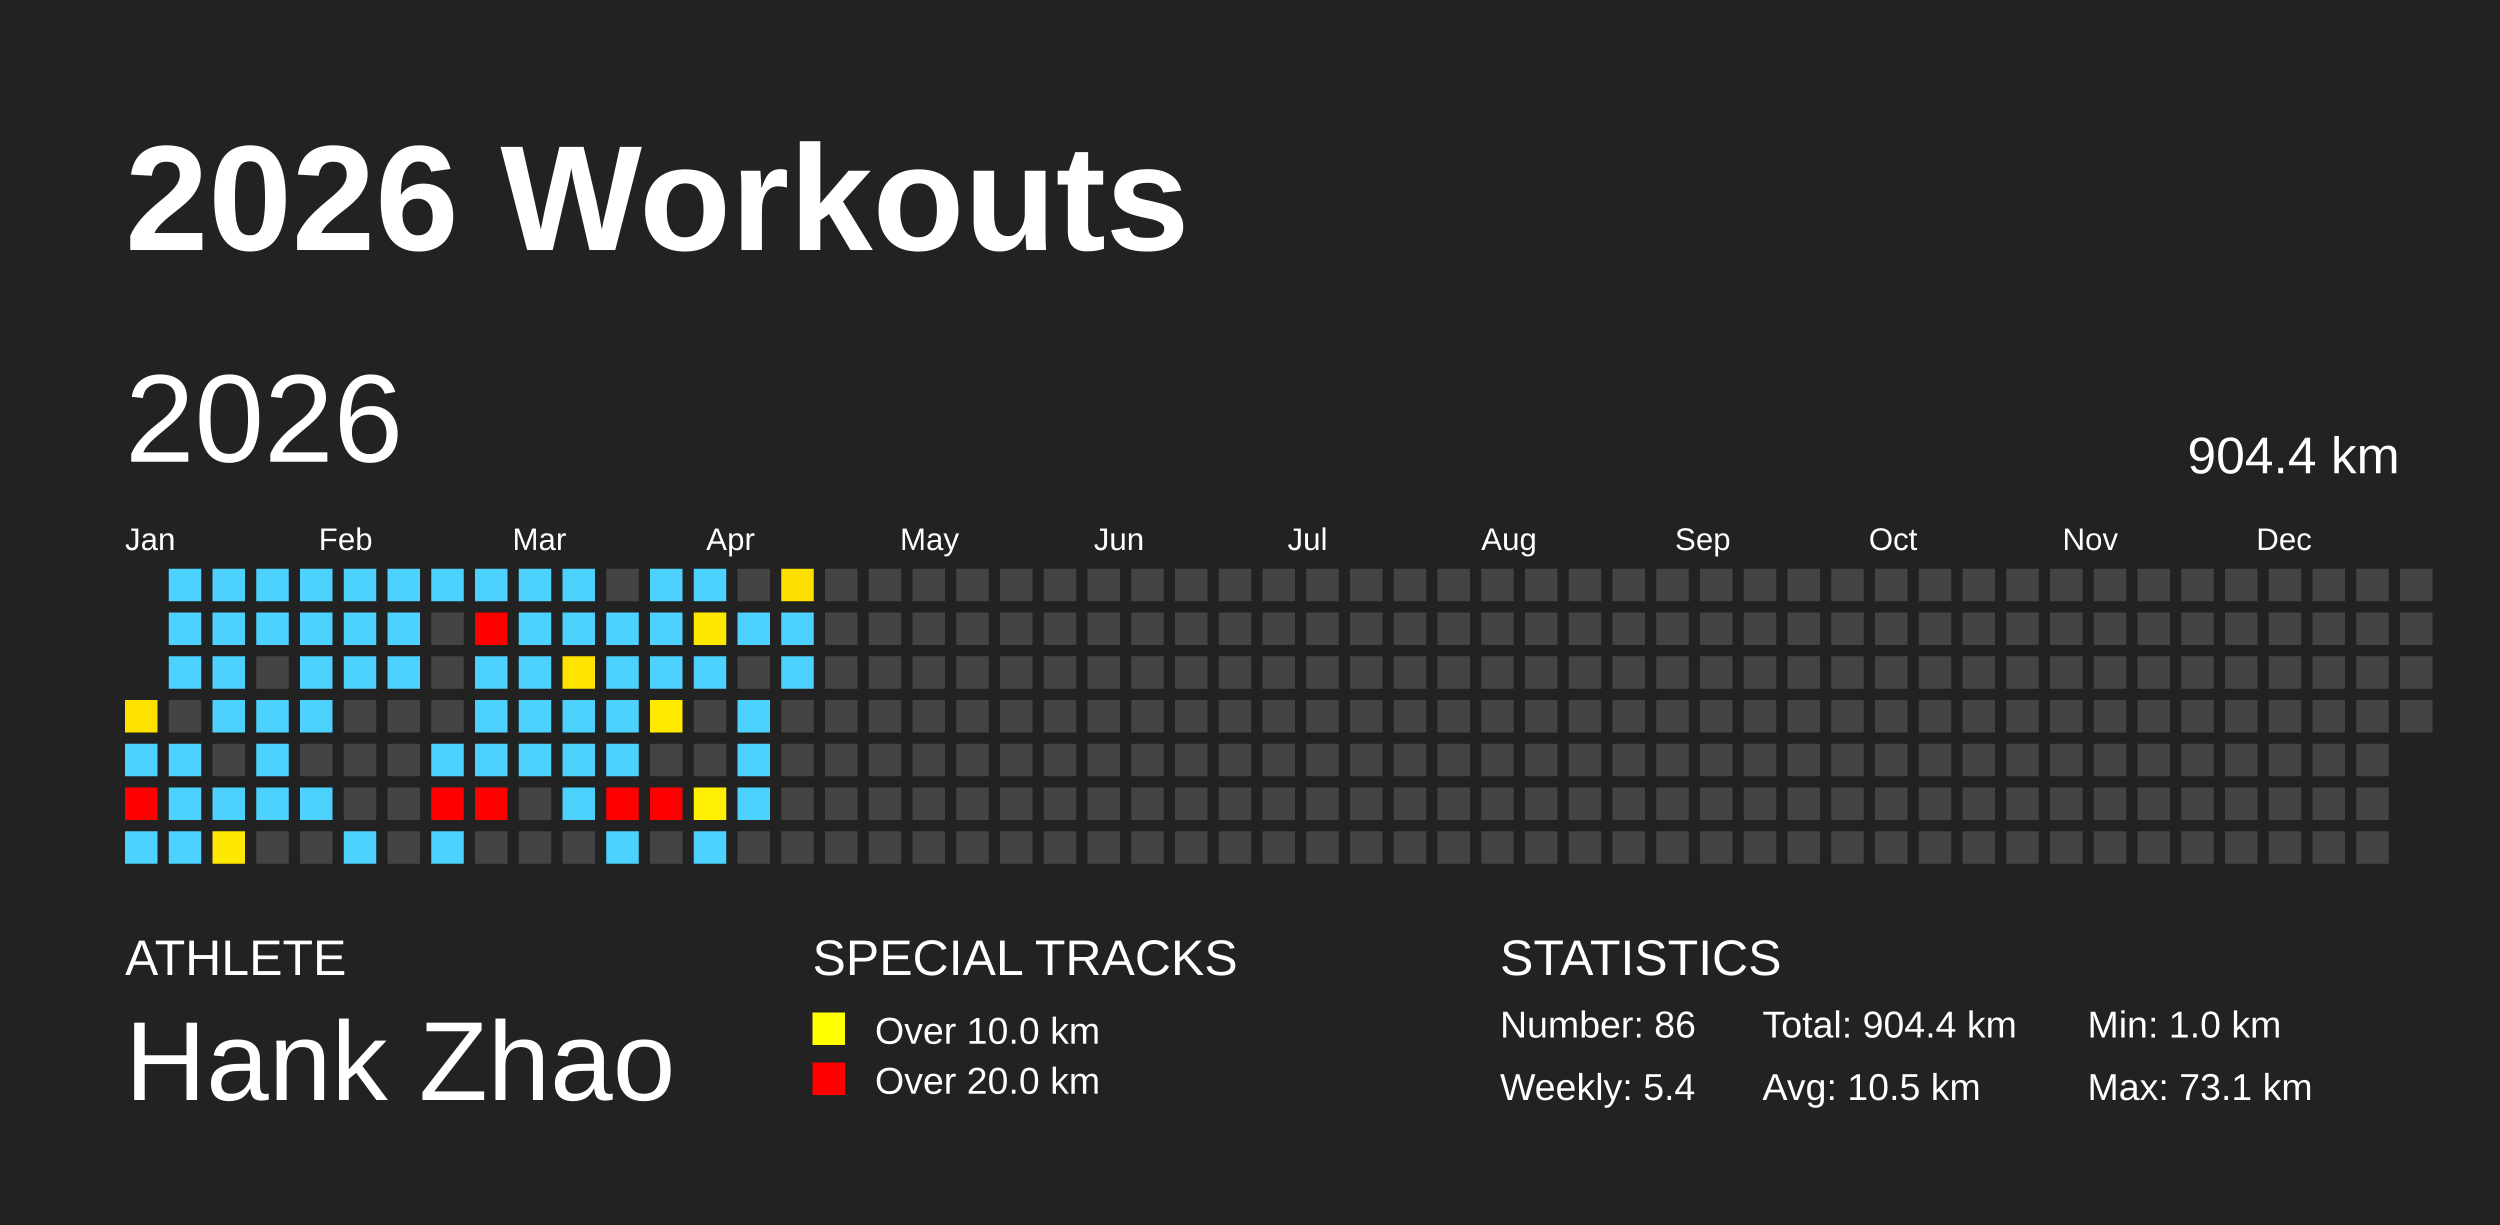
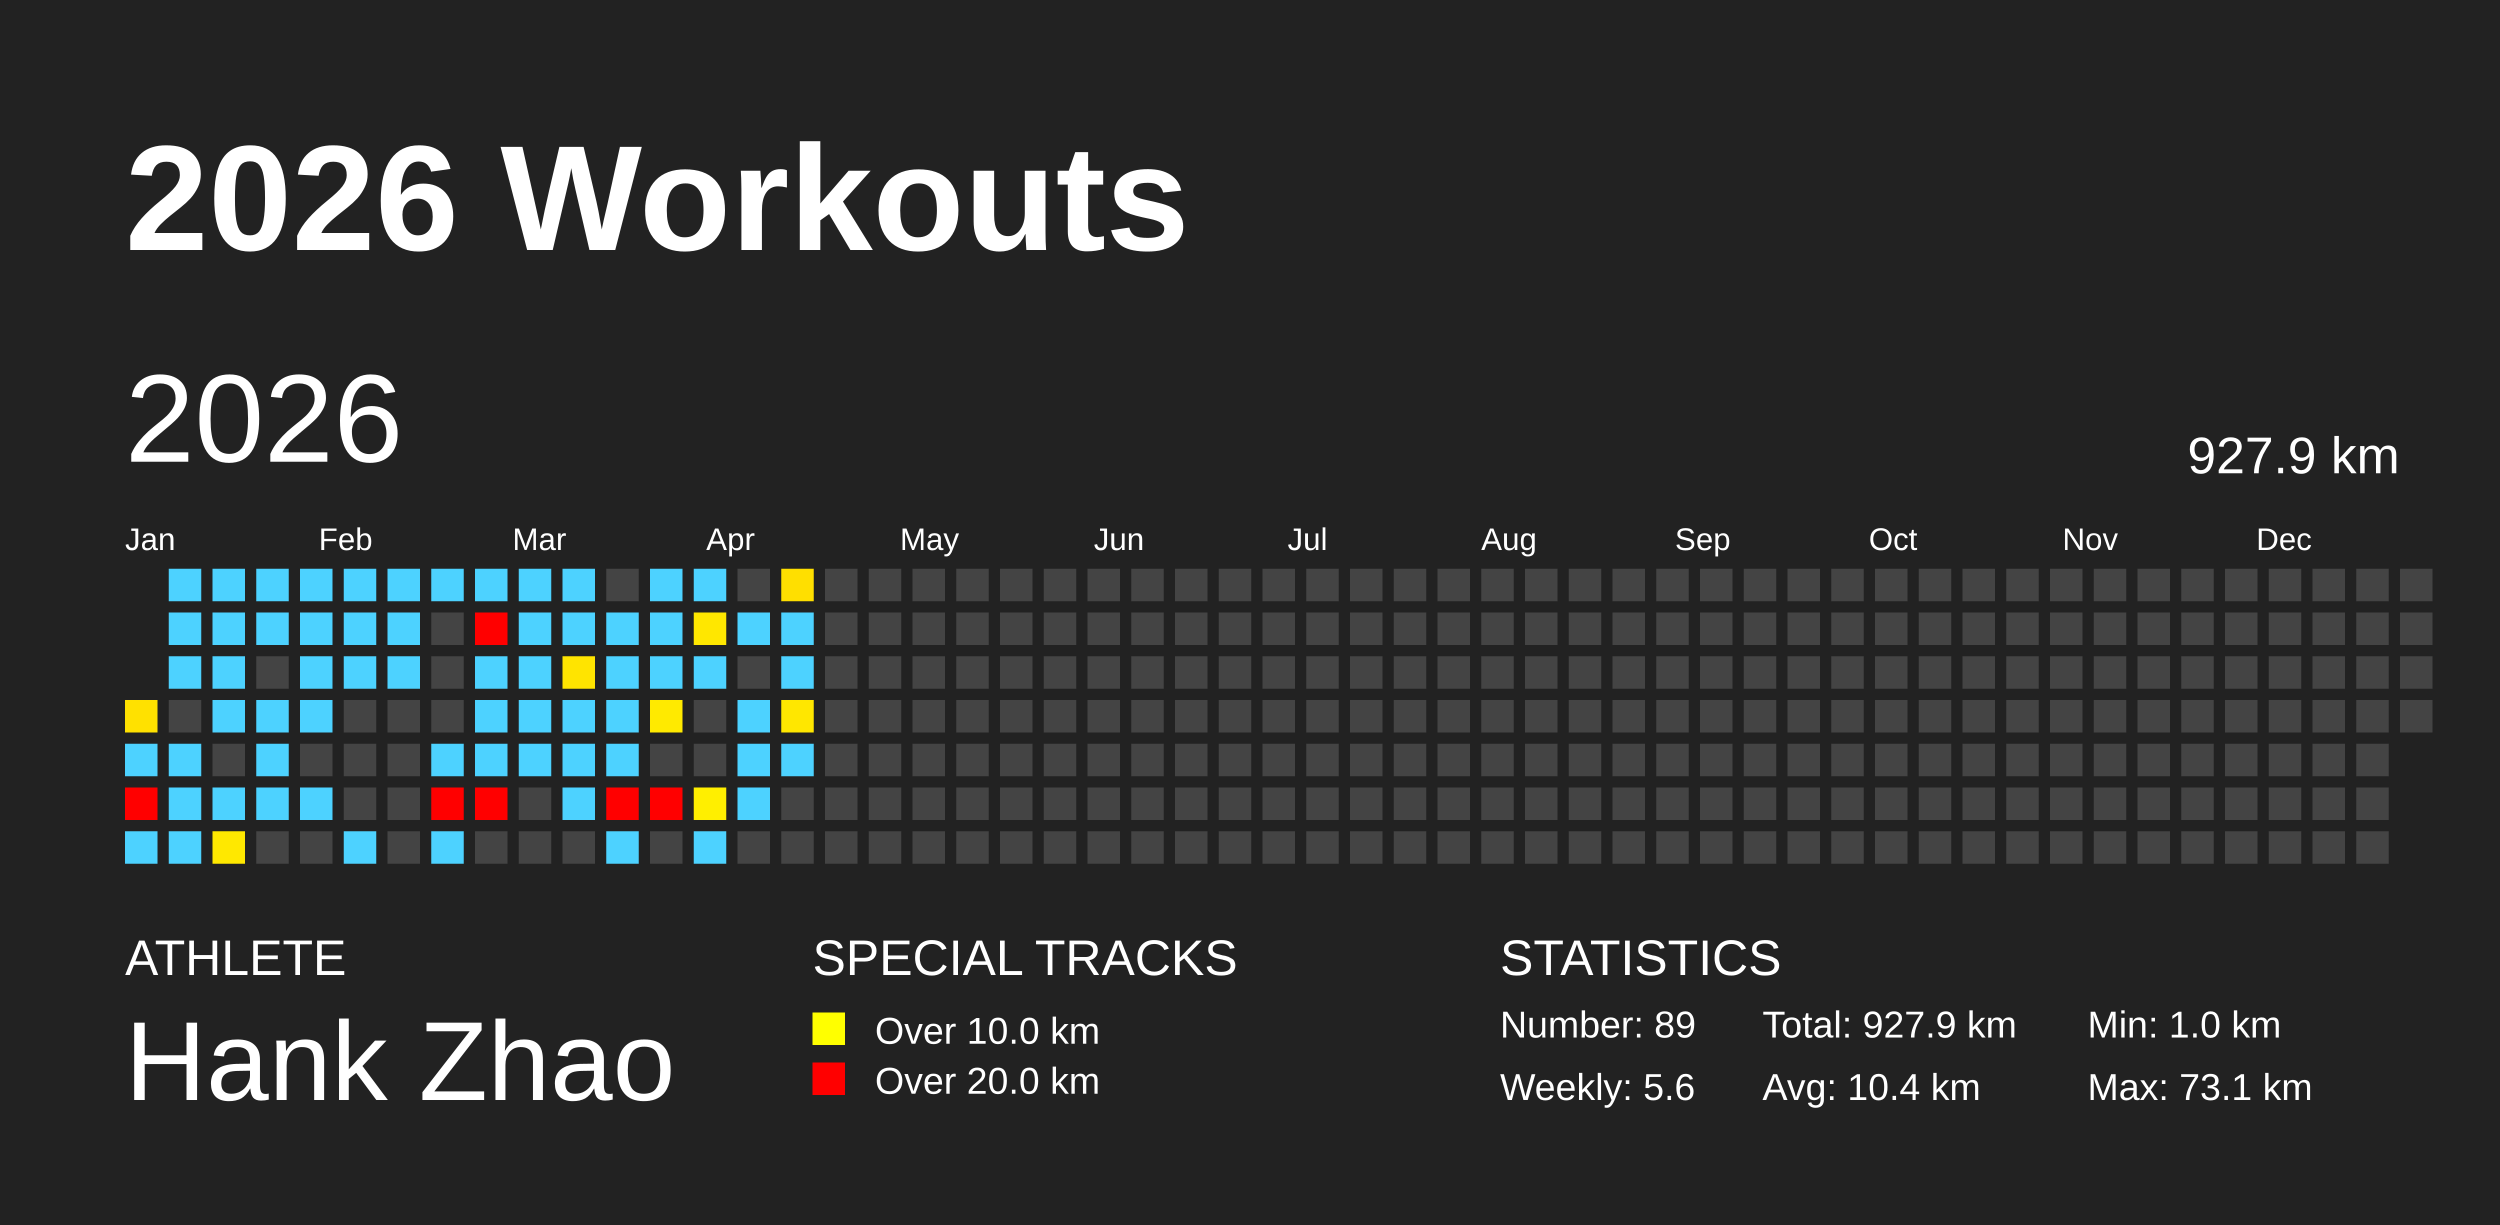
<svg xmlns="http://www.w3.org/2000/svg" baseProfile="full" height="98mm" version="1.1" viewBox="0,0,200,98" width="200mm">
  <defs />
  <rect fill="#222222" height="98" width="200" x="0" y="0" />
  <text fill="#FFFFFF" style="font-size:12px; font-family:Arial; font-weight:bold;" x="10" y="20">2026 Workouts</text>
  <text fill="#FFFFFF" style="font-size:4px; font-family:Arial" x="10" y="78">ATHLETE</text>
  <text fill="#FFFFFF" style="font-size:9px; font-family:Arial" x="10" y="88">Hank Zhao</text>
  <text fill="#FFFFFF" style="font-size:4px; font-family:Arial" x="65" y="78">SPECIAL TRACKS</text>
  <rect fill="yellow" height="2.6" width="2.6" x="65" y="81" />
  <text fill="#FFFFFF" style="font-size:3px; font-family:Arial" x="70" y="83.5">Over 10.0 km</text>
  <rect fill="red" height="2.6" width="2.6" x="65" y="85" />
  <text fill="#FFFFFF" style="font-size:3px; font-family:Arial" x="70" y="87.5">Over 20.0 km</text>
  <text fill="#FFFFFF" style="font-size:4px; font-family:Arial" x="120" y="78">STATISTICS</text>
-   <text fill="#FFFFFF" style="font-size:3px; font-family:Arial" x="120" y="83">Number: 86</text>
-   <text fill="#FFFFFF" style="font-size:3px; font-family:Arial" x="120" y="88">Weekly: 5.4</text>
-   <text fill="#FFFFFF" style="font-size:3px; font-family:Arial" x="141" y="83">Total: 904.4 km</text>
-   <text fill="#FFFFFF" style="font-size:3px; font-family:Arial" x="141" y="88">Avg: 10.5 km</text>
+   <text fill="#FFFFFF" style="font-size:3px; font-family:Arial" x="120" y="83">Number: 89</text>
+   <text fill="#FFFFFF" style="font-size:3px; font-family:Arial" x="120" y="88">Weekly: 5.6</text>
+   <text fill="#FFFFFF" style="font-size:3px; font-family:Arial" x="141" y="83">Total: 927.9 km</text>
+   <text fill="#FFFFFF" style="font-size:3px; font-family:Arial" x="141" y="88">Avg: 10.4 km</text>
  <text fill="#FFFFFF" style="font-size:3px; font-family:Arial" x="167" y="83">Min: 1.0 km</text>
  <text fill="#FFFFFF" style="font-size:3px; font-family:Arial" x="167" y="88">Max: 73.1 km</text>
  <text dominant-baseline="hanging" fill="#FFFFFF" style="font-size:10.0px; font-family:Arial;" x="10" y="30">2026</text>
-   <text dominant-baseline="hanging" fill="#FFFFFF" style="font-size:4.125px; font-family:Arial;" x="175" y="35">904.4 km</text>
+   <text dominant-baseline="hanging" fill="#FFFFFF" style="font-size:4.125px; font-family:Arial;" x="175" y="35">927.9 km</text>
  <text fill="#FFFFFF" style="font-size:2.5px; font-family:Arial" x="10.0" y="44">Jan</text>
  <text fill="#FFFFFF" style="font-size:2.5px; font-family:Arial" x="25.5" y="44">Feb</text>
  <text fill="#FFFFFF" style="font-size:2.5px; font-family:Arial" x="41.0" y="44">Mar</text>
  <text fill="#FFFFFF" style="font-size:2.5px; font-family:Arial" x="56.5" y="44">Apr</text>
  <text fill="#FFFFFF" style="font-size:2.5px; font-family:Arial" x="72.0" y="44">May</text>
  <text fill="#FFFFFF" style="font-size:2.5px; font-family:Arial" x="87.5" y="44">Jun</text>
  <text fill="#FFFFFF" style="font-size:2.5px; font-family:Arial" x="103.0" y="44">Jul</text>
  <text fill="#FFFFFF" style="font-size:2.5px; font-family:Arial" x="118.5" y="44">Aug</text>
  <text fill="#FFFFFF" style="font-size:2.5px; font-family:Arial" x="134.0" y="44">Sep</text>
  <text fill="#FFFFFF" style="font-size:2.5px; font-family:Arial" x="149.5" y="44">Oct</text>
  <text fill="#FFFFFF" style="font-size:2.5px; font-family:Arial" x="165.0" y="44">Nov</text>
  <text fill="#FFFFFF" style="font-size:2.5px; font-family:Arial" x="180.5" y="44">Dec</text>
  <rect fill="#ffe100" height="2.6" width="2.6" x="10.0" y="56.0" />
  <rect fill="#4dd2ff" height="2.6" width="2.6" x="10.0" y="59.5" />
  <rect fill="red" height="2.6" width="2.6" x="10.0" y="63.0" />
  <rect fill="#4dd2ff" height="2.6" width="2.6" x="10.0" y="66.5" />
  <rect fill="#4dd2ff" height="2.6" width="2.6" x="13.5" y="45.5" />
  <rect fill="#4dd2ff" height="2.6" width="2.6" x="13.5" y="49.0" />
  <rect fill="#4dd2ff" height="2.6" width="2.6" x="13.5" y="52.5" />
  <rect fill="#444444" height="2.6" width="2.6" x="13.5" y="56.0" />
  <rect fill="#4dd2ff" height="2.6" width="2.6" x="13.5" y="59.5" />
  <rect fill="#4dd2ff" height="2.6" width="2.6" x="13.5" y="63.0" />
  <rect fill="#4dd2ff" height="2.6" width="2.6" x="13.5" y="66.5" />
  <rect fill="#4dd2ff" height="2.6" width="2.6" x="17.0" y="45.5" />
  <rect fill="#4dd2ff" height="2.6" width="2.6" x="17.0" y="49.0" />
  <rect fill="#4dd2ff" height="2.6" width="2.6" x="17.0" y="52.5" />
  <rect fill="#4dd2ff" height="2.6" width="2.6" x="17.0" y="56.0" />
  <rect fill="#444444" height="2.6" width="2.6" x="17.0" y="59.5" />
  <rect fill="#4dd2ff" height="2.6" width="2.6" x="17.0" y="63.0" />
  <rect fill="#ffe800" height="2.6" width="2.6" x="17.0" y="66.5" />
  <rect fill="#4dd2ff" height="2.6" width="2.6" x="20.5" y="45.5" />
  <rect fill="#4dd2ff" height="2.6" width="2.6" x="20.5" y="49.0" />
  <rect fill="#444444" height="2.6" width="2.6" x="20.5" y="52.5" />
  <rect fill="#4dd2ff" height="2.6" width="2.6" x="20.5" y="56.0" />
  <rect fill="#4dd2ff" height="2.6" width="2.6" x="20.5" y="59.5" />
  <rect fill="#4dd2ff" height="2.6" width="2.6" x="20.5" y="63.0" />
  <rect fill="#444444" height="2.6" width="2.6" x="20.5" y="66.5" />
  <rect fill="#4dd2ff" height="2.6" width="2.6" x="24.0" y="45.5" />
  <rect fill="#4dd2ff" height="2.6" width="2.6" x="24.0" y="49.0" />
  <rect fill="#4dd2ff" height="2.6" width="2.6" x="24.0" y="52.5" />
  <rect fill="#4dd2ff" height="2.6" width="2.6" x="24.0" y="56.0" />
  <rect fill="#444444" height="2.6" width="2.6" x="24.0" y="59.5" />
  <rect fill="#4dd2ff" height="2.6" width="2.6" x="24.0" y="63.0" />
  <rect fill="#444444" height="2.6" width="2.6" x="24.0" y="66.5" />
  <rect fill="#4dd2ff" height="2.6" width="2.6" x="27.5" y="45.5" />
  <rect fill="#4dd2ff" height="2.6" width="2.6" x="27.5" y="49.0" />
  <rect fill="#4dd2ff" height="2.6" width="2.6" x="27.5" y="52.5" />
  <rect fill="#444444" height="2.6" width="2.6" x="27.5" y="56.0" />
  <rect fill="#444444" height="2.6" width="2.6" x="27.5" y="59.5" />
  <rect fill="#444444" height="2.6" width="2.6" x="27.5" y="63.0" />
  <rect fill="#4dd2ff" height="2.6" width="2.6" x="27.5" y="66.5" />
  <rect fill="#4dd2ff" height="2.6" width="2.6" x="31.0" y="45.5" />
  <rect fill="#4dd2ff" height="2.6" width="2.6" x="31.0" y="49.0" />
  <rect fill="#4dd2ff" height="2.6" width="2.6" x="31.0" y="52.5" />
  <rect fill="#444444" height="2.6" width="2.6" x="31.0" y="56.0" />
  <rect fill="#444444" height="2.6" width="2.6" x="31.0" y="59.5" />
  <rect fill="#444444" height="2.6" width="2.6" x="31.0" y="63.0" />
  <rect fill="#444444" height="2.6" width="2.6" x="31.0" y="66.5" />
  <rect fill="#4dd2ff" height="2.6" width="2.6" x="34.5" y="45.5" />
  <rect fill="#444444" height="2.6" width="2.6" x="34.5" y="49.0" />
  <rect fill="#444444" height="2.6" width="2.6" x="34.5" y="52.5" />
  <rect fill="#444444" height="2.6" width="2.6" x="34.5" y="56.0" />
  <rect fill="#4dd2ff" height="2.6" width="2.6" x="34.5" y="59.5" />
  <rect fill="red" height="2.6" width="2.6" x="34.5" y="63.0" />
  <rect fill="#4dd2ff" height="2.6" width="2.6" x="34.5" y="66.5" />
  <rect fill="#4dd2ff" height="2.6" width="2.6" x="38.0" y="45.5" />
  <rect fill="red" height="2.6" width="2.6" x="38.0" y="49.0" />
  <rect fill="#4dd2ff" height="2.6" width="2.6" x="38.0" y="52.5" />
  <rect fill="#4dd2ff" height="2.6" width="2.6" x="38.0" y="56.0" />
  <rect fill="#4dd2ff" height="2.6" width="2.6" x="38.0" y="59.5" />
  <rect fill="red" height="2.6" width="2.6" x="38.0" y="63.0" />
  <rect fill="#444444" height="2.6" width="2.6" x="38.0" y="66.5" />
  <rect fill="#4dd2ff" height="2.6" width="2.6" x="41.5" y="45.5" />
  <rect fill="#4dd2ff" height="2.6" width="2.6" x="41.5" y="49.0" />
  <rect fill="#4dd2ff" height="2.6" width="2.6" x="41.5" y="52.5" />
  <rect fill="#4dd2ff" height="2.6" width="2.6" x="41.5" y="56.0" />
  <rect fill="#4dd2ff" height="2.6" width="2.6" x="41.5" y="59.5" />
  <rect fill="#444444" height="2.6" width="2.6" x="41.5" y="63.0" />
  <rect fill="#444444" height="2.6" width="2.6" x="41.5" y="66.5" />
  <rect fill="#4dd2ff" height="2.6" width="2.6" x="45.0" y="45.5" />
  <rect fill="#4dd2ff" height="2.6" width="2.6" x="45.0" y="49.0" />
  <rect fill="#ffe400" height="2.6" width="2.6" x="45.0" y="52.5" />
  <rect fill="#4dd2ff" height="2.6" width="2.6" x="45.0" y="56.0" />
  <rect fill="#4dd2ff" height="2.6" width="2.6" x="45.0" y="59.5" />
  <rect fill="#4dd2ff" height="2.6" width="2.6" x="45.0" y="63.0" />
  <rect fill="#444444" height="2.6" width="2.6" x="45.0" y="66.5" />
  <rect fill="#444444" height="2.6" width="2.6" x="48.5" y="45.5" />
  <rect fill="#4dd2ff" height="2.6" width="2.6" x="48.5" y="49.0" />
  <rect fill="#4dd2ff" height="2.6" width="2.6" x="48.5" y="52.5" />
  <rect fill="#4dd2ff" height="2.6" width="2.6" x="48.5" y="56.0" />
  <rect fill="#4dd2ff" height="2.6" width="2.6" x="48.5" y="59.5" />
  <rect fill="red" height="2.6" width="2.6" x="48.5" y="63.0" />
  <rect fill="#4dd2ff" height="2.6" width="2.6" x="48.5" y="66.5" />
  <rect fill="#4dd2ff" height="2.6" width="2.6" x="52.0" y="45.5" />
  <rect fill="#4dd2ff" height="2.6" width="2.6" x="52.0" y="49.0" />
  <rect fill="#4dd2ff" height="2.6" width="2.6" x="52.0" y="52.5" />
  <rect fill="#ffea00" height="2.6" width="2.6" x="52.0" y="56.0" />
  <rect fill="#444444" height="2.6" width="2.6" x="52.0" y="59.5" />
  <rect fill="red" height="2.6" width="2.6" x="52.0" y="63.0" />
  <rect fill="#444444" height="2.6" width="2.6" x="52.0" y="66.5" />
  <rect fill="#4dd2ff" height="2.6" width="2.6" x="55.5" y="45.5" />
  <rect fill="#ffe700" height="2.6" width="2.6" x="55.5" y="49.0" />
  <rect fill="#4dd2ff" height="2.6" width="2.6" x="55.5" y="52.5" />
  <rect fill="#444444" height="2.6" width="2.6" x="55.5" y="56.0" />
  <rect fill="#444444" height="2.6" width="2.6" x="55.5" y="59.5" />
  <rect fill="#ffef00" height="2.6" width="2.6" x="55.5" y="63.0" />
  <rect fill="#4dd2ff" height="2.6" width="2.6" x="55.5" y="66.5" />
  <rect fill="#444444" height="2.6" width="2.6" x="59.0" y="45.5" />
  <rect fill="#4dd2ff" height="2.6" width="2.6" x="59.0" y="49.0" />
  <rect fill="#444444" height="2.6" width="2.6" x="59.0" y="52.5" />
  <rect fill="#4dd2ff" height="2.6" width="2.6" x="59.0" y="56.0" />
  <rect fill="#4dd2ff" height="2.6" width="2.6" x="59.0" y="59.5" />
  <rect fill="#4dd2ff" height="2.6" width="2.6" x="59.0" y="63.0" />
  <rect fill="#444444" height="2.6" width="2.6" x="59.0" y="66.5" />
  <rect fill="#ffdf00" height="2.6" width="2.6" x="62.5" y="45.5" />
  <rect fill="#4dd2ff" height="2.6" width="2.6" x="62.5" y="49.0" />
  <rect fill="#4dd2ff" height="2.6" width="2.6" x="62.5" y="52.5" />
-   <rect fill="#444444" height="2.6" width="2.6" x="62.5" y="56.0" />
-   <rect fill="#444444" height="2.6" width="2.6" x="62.5" y="59.5" />
+   <rect fill="#ffe700" height="2.6" width="2.6" x="62.5" y="56.0" />
+   <rect fill="#4dd2ff" height="2.6" width="2.6" x="62.5" y="59.5" />
  <rect fill="#444444" height="2.6" width="2.6" x="62.5" y="63.0" />
  <rect fill="#444444" height="2.6" width="2.6" x="62.5" y="66.5" />
  <rect fill="#444444" height="2.6" width="2.6" x="66.0" y="45.5" />
  <rect fill="#444444" height="2.6" width="2.6" x="66.0" y="49.0" />
  <rect fill="#444444" height="2.6" width="2.6" x="66.0" y="52.5" />
  <rect fill="#444444" height="2.6" width="2.6" x="66.0" y="56.0" />
  <rect fill="#444444" height="2.6" width="2.6" x="66.0" y="59.5" />
  <rect fill="#444444" height="2.6" width="2.6" x="66.0" y="63.0" />
  <rect fill="#444444" height="2.6" width="2.6" x="66.0" y="66.5" />
  <rect fill="#444444" height="2.6" width="2.6" x="69.5" y="45.5" />
  <rect fill="#444444" height="2.6" width="2.6" x="69.5" y="49.0" />
  <rect fill="#444444" height="2.6" width="2.6" x="69.5" y="52.5" />
  <rect fill="#444444" height="2.6" width="2.6" x="69.5" y="56.0" />
  <rect fill="#444444" height="2.6" width="2.6" x="69.5" y="59.5" />
  <rect fill="#444444" height="2.6" width="2.6" x="69.5" y="63.0" />
  <rect fill="#444444" height="2.6" width="2.6" x="69.5" y="66.5" />
  <rect fill="#444444" height="2.6" width="2.6" x="73.0" y="45.5" />
  <rect fill="#444444" height="2.6" width="2.6" x="73.0" y="49.0" />
  <rect fill="#444444" height="2.6" width="2.6" x="73.0" y="52.5" />
  <rect fill="#444444" height="2.6" width="2.6" x="73.0" y="56.0" />
  <rect fill="#444444" height="2.6" width="2.6" x="73.0" y="59.5" />
  <rect fill="#444444" height="2.6" width="2.6" x="73.0" y="63.0" />
  <rect fill="#444444" height="2.6" width="2.6" x="73.0" y="66.5" />
  <rect fill="#444444" height="2.6" width="2.6" x="76.5" y="45.5" />
  <rect fill="#444444" height="2.6" width="2.6" x="76.5" y="49.0" />
  <rect fill="#444444" height="2.6" width="2.6" x="76.5" y="52.5" />
  <rect fill="#444444" height="2.6" width="2.6" x="76.5" y="56.0" />
  <rect fill="#444444" height="2.6" width="2.6" x="76.5" y="59.5" />
  <rect fill="#444444" height="2.6" width="2.6" x="76.5" y="63.0" />
  <rect fill="#444444" height="2.6" width="2.6" x="76.5" y="66.5" />
  <rect fill="#444444" height="2.6" width="2.6" x="80.0" y="45.5" />
  <rect fill="#444444" height="2.6" width="2.6" x="80.0" y="49.0" />
  <rect fill="#444444" height="2.6" width="2.6" x="80.0" y="52.5" />
  <rect fill="#444444" height="2.6" width="2.6" x="80.0" y="56.0" />
  <rect fill="#444444" height="2.6" width="2.6" x="80.0" y="59.5" />
  <rect fill="#444444" height="2.6" width="2.6" x="80.0" y="63.0" />
  <rect fill="#444444" height="2.6" width="2.6" x="80.0" y="66.5" />
  <rect fill="#444444" height="2.6" width="2.6" x="83.5" y="45.5" />
  <rect fill="#444444" height="2.6" width="2.6" x="83.5" y="49.0" />
  <rect fill="#444444" height="2.6" width="2.6" x="83.5" y="52.5" />
  <rect fill="#444444" height="2.6" width="2.6" x="83.5" y="56.0" />
  <rect fill="#444444" height="2.6" width="2.6" x="83.5" y="59.5" />
  <rect fill="#444444" height="2.6" width="2.6" x="83.5" y="63.0" />
  <rect fill="#444444" height="2.6" width="2.6" x="83.5" y="66.5" />
  <rect fill="#444444" height="2.6" width="2.6" x="87.0" y="45.5" />
  <rect fill="#444444" height="2.6" width="2.6" x="87.0" y="49.0" />
  <rect fill="#444444" height="2.6" width="2.6" x="87.0" y="52.5" />
  <rect fill="#444444" height="2.6" width="2.6" x="87.0" y="56.0" />
  <rect fill="#444444" height="2.6" width="2.6" x="87.0" y="59.5" />
  <rect fill="#444444" height="2.6" width="2.6" x="87.0" y="63.0" />
  <rect fill="#444444" height="2.6" width="2.6" x="87.0" y="66.5" />
  <rect fill="#444444" height="2.6" width="2.6" x="90.5" y="45.5" />
  <rect fill="#444444" height="2.6" width="2.6" x="90.5" y="49.0" />
  <rect fill="#444444" height="2.6" width="2.6" x="90.5" y="52.5" />
  <rect fill="#444444" height="2.6" width="2.6" x="90.5" y="56.0" />
  <rect fill="#444444" height="2.6" width="2.6" x="90.5" y="59.5" />
  <rect fill="#444444" height="2.6" width="2.6" x="90.5" y="63.0" />
  <rect fill="#444444" height="2.6" width="2.6" x="90.5" y="66.5" />
  <rect fill="#444444" height="2.6" width="2.6" x="94.0" y="45.5" />
  <rect fill="#444444" height="2.6" width="2.6" x="94.0" y="49.0" />
  <rect fill="#444444" height="2.6" width="2.6" x="94.0" y="52.5" />
  <rect fill="#444444" height="2.6" width="2.6" x="94.0" y="56.0" />
  <rect fill="#444444" height="2.6" width="2.6" x="94.0" y="59.5" />
  <rect fill="#444444" height="2.6" width="2.6" x="94.0" y="63.0" />
  <rect fill="#444444" height="2.6" width="2.6" x="94.0" y="66.5" />
  <rect fill="#444444" height="2.6" width="2.6" x="97.5" y="45.5" />
  <rect fill="#444444" height="2.6" width="2.6" x="97.5" y="49.0" />
  <rect fill="#444444" height="2.6" width="2.6" x="97.5" y="52.5" />
  <rect fill="#444444" height="2.6" width="2.6" x="97.5" y="56.0" />
  <rect fill="#444444" height="2.6" width="2.6" x="97.5" y="59.5" />
  <rect fill="#444444" height="2.6" width="2.6" x="97.5" y="63.0" />
  <rect fill="#444444" height="2.6" width="2.6" x="97.5" y="66.5" />
  <rect fill="#444444" height="2.6" width="2.6" x="101.0" y="45.5" />
  <rect fill="#444444" height="2.6" width="2.6" x="101.0" y="49.0" />
  <rect fill="#444444" height="2.6" width="2.6" x="101.0" y="52.5" />
  <rect fill="#444444" height="2.6" width="2.6" x="101.0" y="56.0" />
  <rect fill="#444444" height="2.6" width="2.6" x="101.0" y="59.5" />
  <rect fill="#444444" height="2.6" width="2.6" x="101.0" y="63.0" />
  <rect fill="#444444" height="2.6" width="2.6" x="101.0" y="66.5" />
  <rect fill="#444444" height="2.6" width="2.6" x="104.5" y="45.5" />
  <rect fill="#444444" height="2.6" width="2.6" x="104.5" y="49.0" />
  <rect fill="#444444" height="2.6" width="2.6" x="104.5" y="52.5" />
  <rect fill="#444444" height="2.6" width="2.6" x="104.5" y="56.0" />
  <rect fill="#444444" height="2.6" width="2.6" x="104.5" y="59.5" />
  <rect fill="#444444" height="2.6" width="2.6" x="104.5" y="63.0" />
  <rect fill="#444444" height="2.6" width="2.6" x="104.5" y="66.5" />
  <rect fill="#444444" height="2.6" width="2.6" x="108.0" y="45.5" />
  <rect fill="#444444" height="2.6" width="2.6" x="108.0" y="49.0" />
  <rect fill="#444444" height="2.6" width="2.6" x="108.0" y="52.5" />
  <rect fill="#444444" height="2.6" width="2.6" x="108.0" y="56.0" />
  <rect fill="#444444" height="2.6" width="2.6" x="108.0" y="59.5" />
  <rect fill="#444444" height="2.6" width="2.6" x="108.0" y="63.0" />
  <rect fill="#444444" height="2.6" width="2.6" x="108.0" y="66.5" />
  <rect fill="#444444" height="2.6" width="2.6" x="111.5" y="45.5" />
  <rect fill="#444444" height="2.6" width="2.6" x="111.5" y="49.0" />
  <rect fill="#444444" height="2.6" width="2.6" x="111.5" y="52.5" />
  <rect fill="#444444" height="2.6" width="2.6" x="111.5" y="56.0" />
  <rect fill="#444444" height="2.6" width="2.6" x="111.5" y="59.5" />
  <rect fill="#444444" height="2.6" width="2.6" x="111.5" y="63.0" />
  <rect fill="#444444" height="2.6" width="2.6" x="111.5" y="66.5" />
  <rect fill="#444444" height="2.6" width="2.6" x="115.0" y="45.5" />
  <rect fill="#444444" height="2.6" width="2.6" x="115.0" y="49.0" />
  <rect fill="#444444" height="2.6" width="2.6" x="115.0" y="52.5" />
  <rect fill="#444444" height="2.6" width="2.6" x="115.0" y="56.0" />
  <rect fill="#444444" height="2.6" width="2.6" x="115.0" y="59.5" />
  <rect fill="#444444" height="2.6" width="2.6" x="115.0" y="63.0" />
  <rect fill="#444444" height="2.6" width="2.6" x="115.0" y="66.5" />
  <rect fill="#444444" height="2.6" width="2.6" x="118.5" y="45.5" />
  <rect fill="#444444" height="2.6" width="2.6" x="118.5" y="49.0" />
  <rect fill="#444444" height="2.6" width="2.6" x="118.5" y="52.5" />
  <rect fill="#444444" height="2.6" width="2.6" x="118.5" y="56.0" />
  <rect fill="#444444" height="2.6" width="2.6" x="118.5" y="59.5" />
  <rect fill="#444444" height="2.6" width="2.6" x="118.5" y="63.0" />
  <rect fill="#444444" height="2.6" width="2.6" x="118.5" y="66.5" />
  <rect fill="#444444" height="2.6" width="2.6" x="122.0" y="45.5" />
  <rect fill="#444444" height="2.6" width="2.6" x="122.0" y="49.0" />
  <rect fill="#444444" height="2.6" width="2.6" x="122.0" y="52.5" />
  <rect fill="#444444" height="2.6" width="2.6" x="122.0" y="56.0" />
  <rect fill="#444444" height="2.6" width="2.6" x="122.0" y="59.5" />
  <rect fill="#444444" height="2.6" width="2.6" x="122.0" y="63.0" />
  <rect fill="#444444" height="2.6" width="2.6" x="122.0" y="66.5" />
  <rect fill="#444444" height="2.6" width="2.6" x="125.5" y="45.5" />
  <rect fill="#444444" height="2.6" width="2.6" x="125.5" y="49.0" />
  <rect fill="#444444" height="2.6" width="2.6" x="125.5" y="52.5" />
  <rect fill="#444444" height="2.6" width="2.6" x="125.5" y="56.0" />
  <rect fill="#444444" height="2.6" width="2.6" x="125.5" y="59.5" />
  <rect fill="#444444" height="2.6" width="2.6" x="125.5" y="63.0" />
  <rect fill="#444444" height="2.6" width="2.6" x="125.5" y="66.5" />
  <rect fill="#444444" height="2.6" width="2.6" x="129.0" y="45.5" />
  <rect fill="#444444" height="2.6" width="2.6" x="129.0" y="49.0" />
  <rect fill="#444444" height="2.6" width="2.6" x="129.0" y="52.5" />
  <rect fill="#444444" height="2.6" width="2.6" x="129.0" y="56.0" />
  <rect fill="#444444" height="2.6" width="2.6" x="129.0" y="59.5" />
  <rect fill="#444444" height="2.6" width="2.6" x="129.0" y="63.0" />
  <rect fill="#444444" height="2.6" width="2.6" x="129.0" y="66.5" />
  <rect fill="#444444" height="2.6" width="2.6" x="132.5" y="45.5" />
  <rect fill="#444444" height="2.6" width="2.6" x="132.5" y="49.0" />
  <rect fill="#444444" height="2.6" width="2.6" x="132.5" y="52.5" />
  <rect fill="#444444" height="2.6" width="2.6" x="132.5" y="56.0" />
  <rect fill="#444444" height="2.6" width="2.6" x="132.5" y="59.5" />
  <rect fill="#444444" height="2.6" width="2.6" x="132.5" y="63.0" />
  <rect fill="#444444" height="2.6" width="2.6" x="132.5" y="66.5" />
  <rect fill="#444444" height="2.6" width="2.6" x="136.0" y="45.5" />
  <rect fill="#444444" height="2.6" width="2.6" x="136.0" y="49.0" />
  <rect fill="#444444" height="2.6" width="2.6" x="136.0" y="52.5" />
  <rect fill="#444444" height="2.6" width="2.6" x="136.0" y="56.0" />
  <rect fill="#444444" height="2.6" width="2.6" x="136.0" y="59.5" />
  <rect fill="#444444" height="2.6" width="2.6" x="136.0" y="63.0" />
  <rect fill="#444444" height="2.6" width="2.6" x="136.0" y="66.5" />
  <rect fill="#444444" height="2.6" width="2.6" x="139.5" y="45.5" />
  <rect fill="#444444" height="2.6" width="2.6" x="139.5" y="49.0" />
  <rect fill="#444444" height="2.6" width="2.6" x="139.5" y="52.5" />
  <rect fill="#444444" height="2.6" width="2.6" x="139.5" y="56.0" />
  <rect fill="#444444" height="2.6" width="2.6" x="139.5" y="59.5" />
  <rect fill="#444444" height="2.6" width="2.6" x="139.5" y="63.0" />
  <rect fill="#444444" height="2.6" width="2.6" x="139.5" y="66.5" />
  <rect fill="#444444" height="2.6" width="2.6" x="143.0" y="45.5" />
  <rect fill="#444444" height="2.6" width="2.6" x="143.0" y="49.0" />
  <rect fill="#444444" height="2.6" width="2.6" x="143.0" y="52.5" />
  <rect fill="#444444" height="2.6" width="2.6" x="143.0" y="56.0" />
  <rect fill="#444444" height="2.6" width="2.6" x="143.0" y="59.5" />
  <rect fill="#444444" height="2.6" width="2.6" x="143.0" y="63.0" />
  <rect fill="#444444" height="2.6" width="2.6" x="143.0" y="66.5" />
  <rect fill="#444444" height="2.6" width="2.6" x="146.5" y="45.5" />
  <rect fill="#444444" height="2.6" width="2.6" x="146.5" y="49.0" />
  <rect fill="#444444" height="2.6" width="2.6" x="146.5" y="52.5" />
  <rect fill="#444444" height="2.6" width="2.6" x="146.5" y="56.0" />
  <rect fill="#444444" height="2.6" width="2.6" x="146.5" y="59.5" />
  <rect fill="#444444" height="2.6" width="2.6" x="146.5" y="63.0" />
  <rect fill="#444444" height="2.6" width="2.6" x="146.5" y="66.5" />
  <rect fill="#444444" height="2.6" width="2.6" x="150.0" y="45.5" />
  <rect fill="#444444" height="2.6" width="2.6" x="150.0" y="49.0" />
  <rect fill="#444444" height="2.6" width="2.6" x="150.0" y="52.5" />
  <rect fill="#444444" height="2.6" width="2.6" x="150.0" y="56.0" />
  <rect fill="#444444" height="2.6" width="2.6" x="150.0" y="59.5" />
  <rect fill="#444444" height="2.6" width="2.6" x="150.0" y="63.0" />
  <rect fill="#444444" height="2.6" width="2.6" x="150.0" y="66.5" />
  <rect fill="#444444" height="2.6" width="2.6" x="153.5" y="45.5" />
  <rect fill="#444444" height="2.6" width="2.6" x="153.5" y="49.0" />
  <rect fill="#444444" height="2.6" width="2.6" x="153.5" y="52.5" />
  <rect fill="#444444" height="2.6" width="2.6" x="153.5" y="56.0" />
  <rect fill="#444444" height="2.6" width="2.6" x="153.5" y="59.5" />
  <rect fill="#444444" height="2.6" width="2.6" x="153.5" y="63.0" />
  <rect fill="#444444" height="2.6" width="2.6" x="153.5" y="66.5" />
  <rect fill="#444444" height="2.6" width="2.6" x="157.0" y="45.5" />
  <rect fill="#444444" height="2.6" width="2.6" x="157.0" y="49.0" />
  <rect fill="#444444" height="2.6" width="2.6" x="157.0" y="52.5" />
  <rect fill="#444444" height="2.6" width="2.6" x="157.0" y="56.0" />
  <rect fill="#444444" height="2.6" width="2.6" x="157.0" y="59.5" />
  <rect fill="#444444" height="2.6" width="2.6" x="157.0" y="63.0" />
  <rect fill="#444444" height="2.6" width="2.6" x="157.0" y="66.5" />
  <rect fill="#444444" height="2.6" width="2.6" x="160.5" y="45.5" />
  <rect fill="#444444" height="2.6" width="2.6" x="160.5" y="49.0" />
  <rect fill="#444444" height="2.6" width="2.6" x="160.5" y="52.5" />
  <rect fill="#444444" height="2.6" width="2.6" x="160.5" y="56.0" />
  <rect fill="#444444" height="2.6" width="2.6" x="160.5" y="59.5" />
  <rect fill="#444444" height="2.6" width="2.6" x="160.5" y="63.0" />
  <rect fill="#444444" height="2.6" width="2.6" x="160.5" y="66.5" />
  <rect fill="#444444" height="2.6" width="2.6" x="164.0" y="45.5" />
  <rect fill="#444444" height="2.6" width="2.6" x="164.0" y="49.0" />
  <rect fill="#444444" height="2.6" width="2.6" x="164.0" y="52.5" />
  <rect fill="#444444" height="2.6" width="2.6" x="164.0" y="56.0" />
  <rect fill="#444444" height="2.6" width="2.6" x="164.0" y="59.5" />
  <rect fill="#444444" height="2.6" width="2.6" x="164.0" y="63.0" />
  <rect fill="#444444" height="2.6" width="2.6" x="164.0" y="66.5" />
  <rect fill="#444444" height="2.6" width="2.6" x="167.5" y="45.5" />
  <rect fill="#444444" height="2.6" width="2.6" x="167.5" y="49.0" />
  <rect fill="#444444" height="2.6" width="2.6" x="167.5" y="52.5" />
  <rect fill="#444444" height="2.6" width="2.6" x="167.5" y="56.0" />
  <rect fill="#444444" height="2.6" width="2.6" x="167.5" y="59.5" />
  <rect fill="#444444" height="2.6" width="2.6" x="167.5" y="63.0" />
  <rect fill="#444444" height="2.6" width="2.6" x="167.5" y="66.5" />
  <rect fill="#444444" height="2.6" width="2.6" x="171.0" y="45.5" />
  <rect fill="#444444" height="2.6" width="2.6" x="171.0" y="49.0" />
  <rect fill="#444444" height="2.6" width="2.6" x="171.0" y="52.5" />
  <rect fill="#444444" height="2.6" width="2.6" x="171.0" y="56.0" />
  <rect fill="#444444" height="2.6" width="2.6" x="171.0" y="59.5" />
  <rect fill="#444444" height="2.6" width="2.6" x="171.0" y="63.0" />
  <rect fill="#444444" height="2.6" width="2.6" x="171.0" y="66.5" />
  <rect fill="#444444" height="2.6" width="2.6" x="174.5" y="45.5" />
  <rect fill="#444444" height="2.6" width="2.6" x="174.5" y="49.0" />
  <rect fill="#444444" height="2.6" width="2.6" x="174.5" y="52.5" />
  <rect fill="#444444" height="2.6" width="2.6" x="174.5" y="56.0" />
  <rect fill="#444444" height="2.6" width="2.6" x="174.5" y="59.5" />
  <rect fill="#444444" height="2.6" width="2.6" x="174.5" y="63.0" />
  <rect fill="#444444" height="2.6" width="2.6" x="174.5" y="66.5" />
  <rect fill="#444444" height="2.6" width="2.6" x="178.0" y="45.5" />
  <rect fill="#444444" height="2.6" width="2.6" x="178.0" y="49.0" />
  <rect fill="#444444" height="2.6" width="2.6" x="178.0" y="52.5" />
  <rect fill="#444444" height="2.6" width="2.6" x="178.0" y="56.0" />
  <rect fill="#444444" height="2.6" width="2.6" x="178.0" y="59.5" />
  <rect fill="#444444" height="2.6" width="2.6" x="178.0" y="63.0" />
  <rect fill="#444444" height="2.6" width="2.6" x="178.0" y="66.5" />
  <rect fill="#444444" height="2.6" width="2.6" x="181.5" y="45.5" />
  <rect fill="#444444" height="2.6" width="2.6" x="181.5" y="49.0" />
  <rect fill="#444444" height="2.6" width="2.6" x="181.5" y="52.5" />
  <rect fill="#444444" height="2.6" width="2.6" x="181.5" y="56.0" />
  <rect fill="#444444" height="2.6" width="2.6" x="181.5" y="59.5" />
  <rect fill="#444444" height="2.6" width="2.6" x="181.5" y="63.0" />
  <rect fill="#444444" height="2.6" width="2.6" x="181.5" y="66.5" />
  <rect fill="#444444" height="2.6" width="2.6" x="185.0" y="45.5" />
  <rect fill="#444444" height="2.6" width="2.6" x="185.0" y="49.0" />
  <rect fill="#444444" height="2.6" width="2.6" x="185.0" y="52.5" />
  <rect fill="#444444" height="2.6" width="2.6" x="185.0" y="56.0" />
  <rect fill="#444444" height="2.6" width="2.6" x="185.0" y="59.5" />
  <rect fill="#444444" height="2.6" width="2.6" x="185.0" y="63.0" />
  <rect fill="#444444" height="2.6" width="2.6" x="185.0" y="66.5" />
  <rect fill="#444444" height="2.6" width="2.6" x="188.5" y="45.5" />
  <rect fill="#444444" height="2.6" width="2.6" x="188.5" y="49.0" />
  <rect fill="#444444" height="2.6" width="2.6" x="188.5" y="52.5" />
  <rect fill="#444444" height="2.6" width="2.6" x="188.5" y="56.0" />
  <rect fill="#444444" height="2.6" width="2.6" x="188.5" y="59.5" />
  <rect fill="#444444" height="2.6" width="2.6" x="188.5" y="63.0" />
  <rect fill="#444444" height="2.6" width="2.6" x="188.5" y="66.5" />
  <rect fill="#444444" height="2.6" width="2.6" x="192.0" y="45.5" />
  <rect fill="#444444" height="2.6" width="2.6" x="192.0" y="49.0" />
  <rect fill="#444444" height="2.6" width="2.6" x="192.0" y="52.5" />
  <rect fill="#444444" height="2.6" width="2.6" x="192.0" y="56.0" />
</svg>
